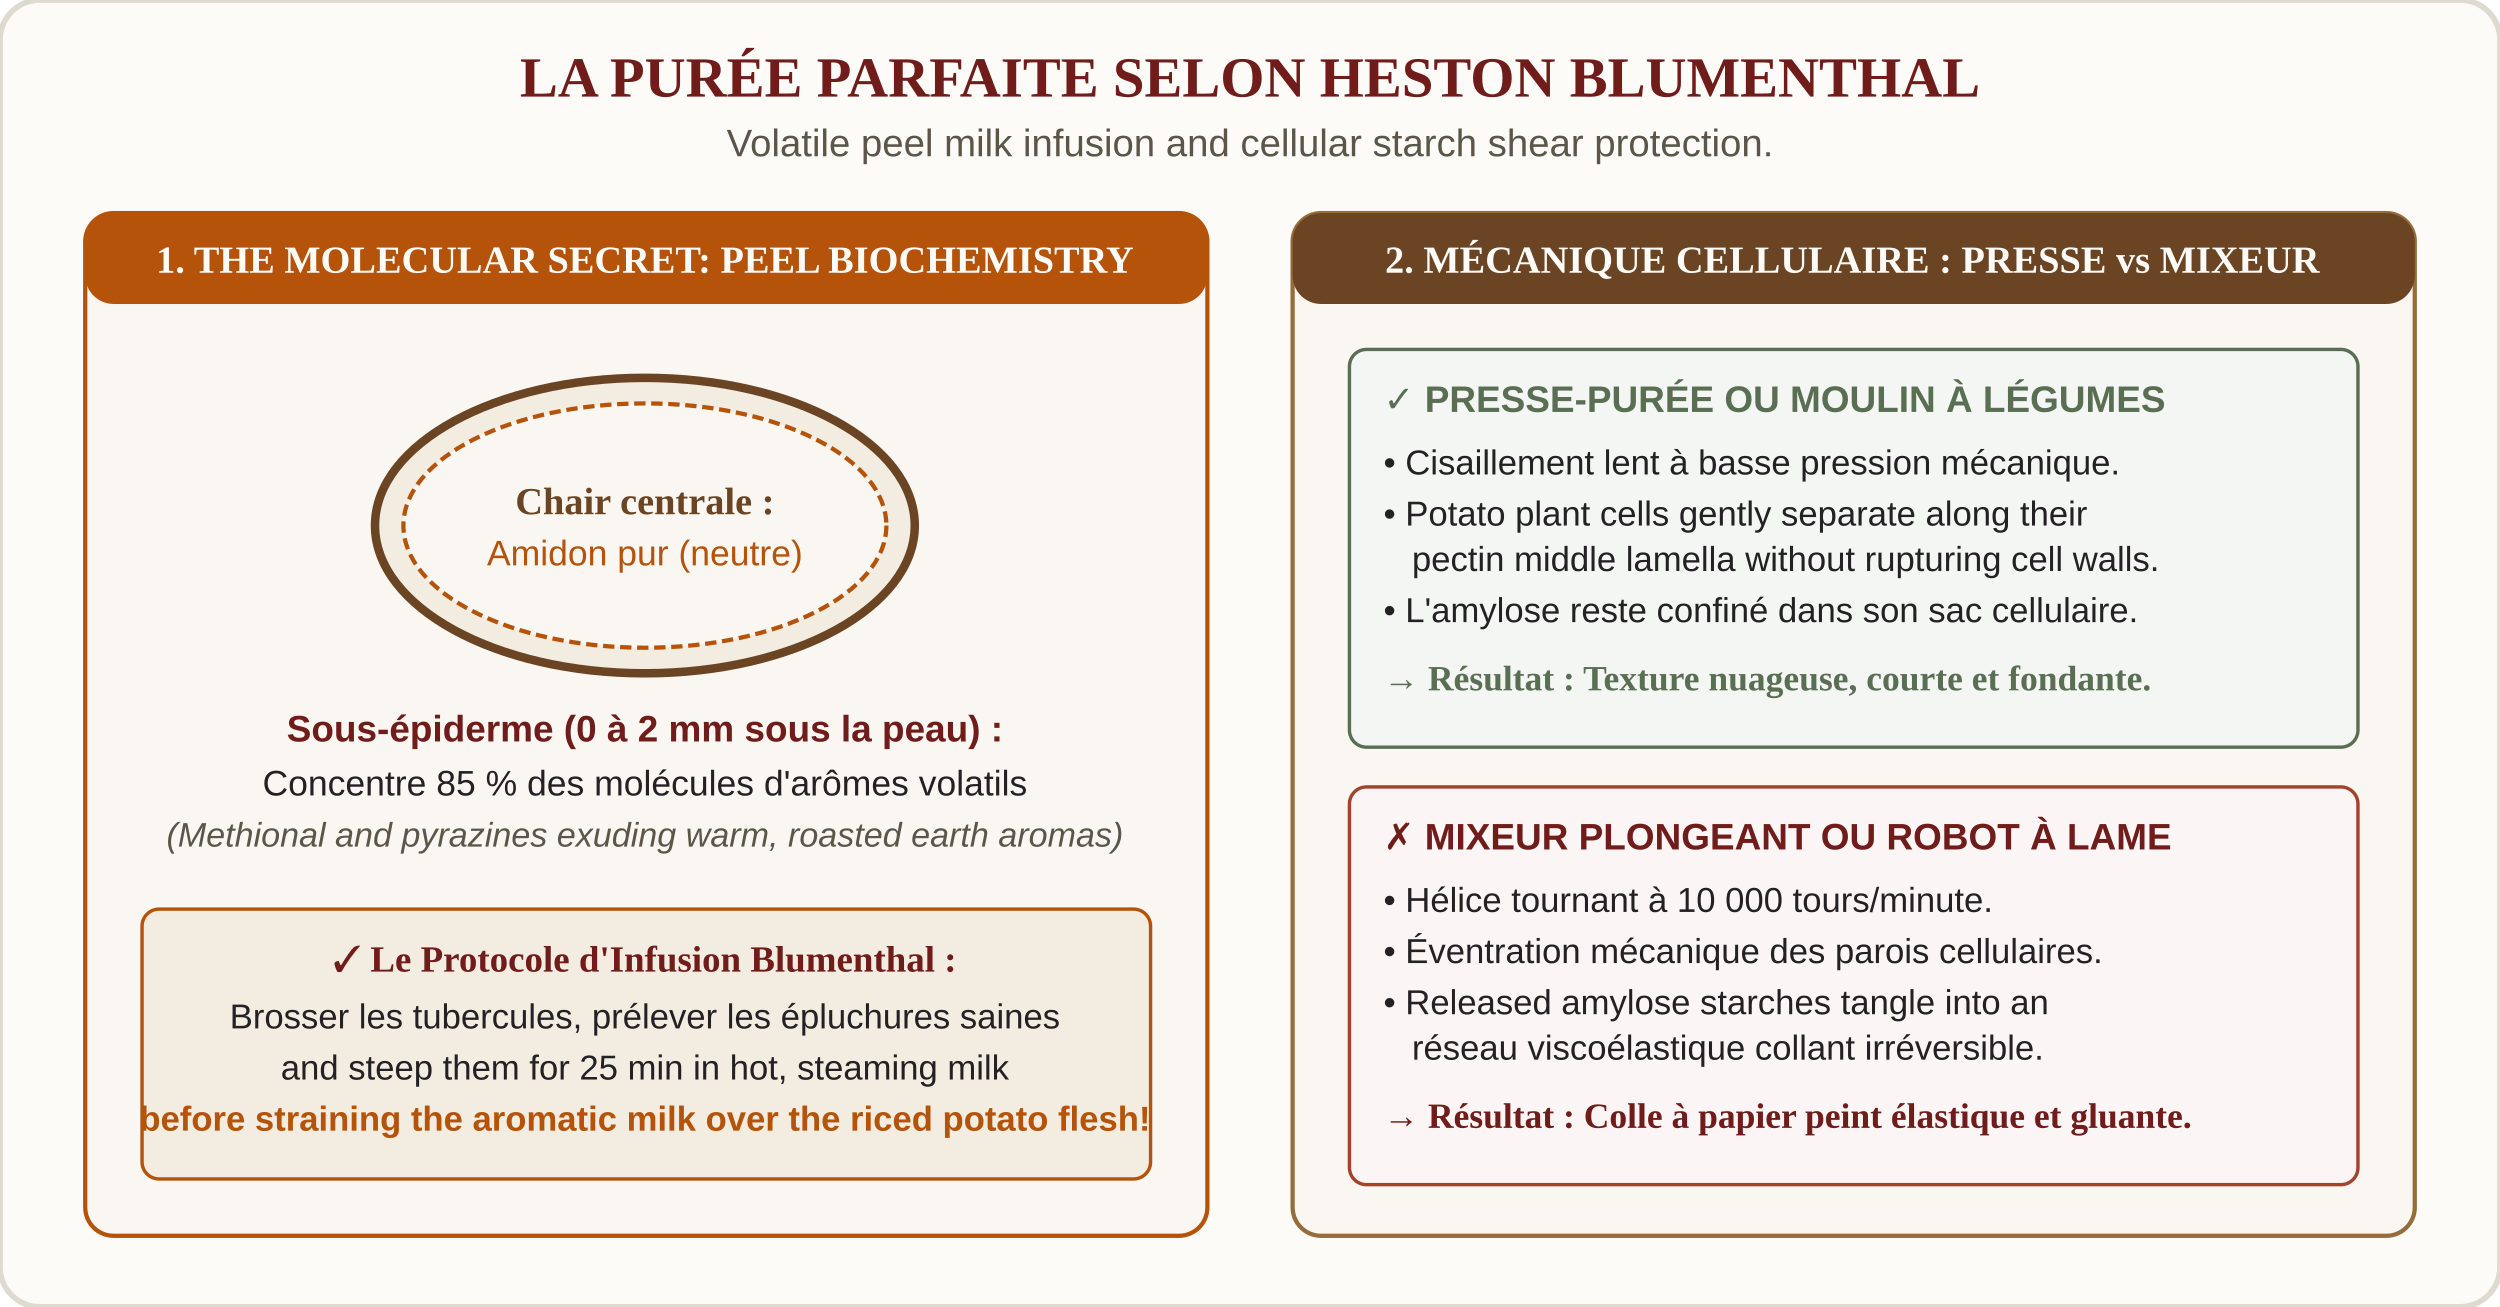
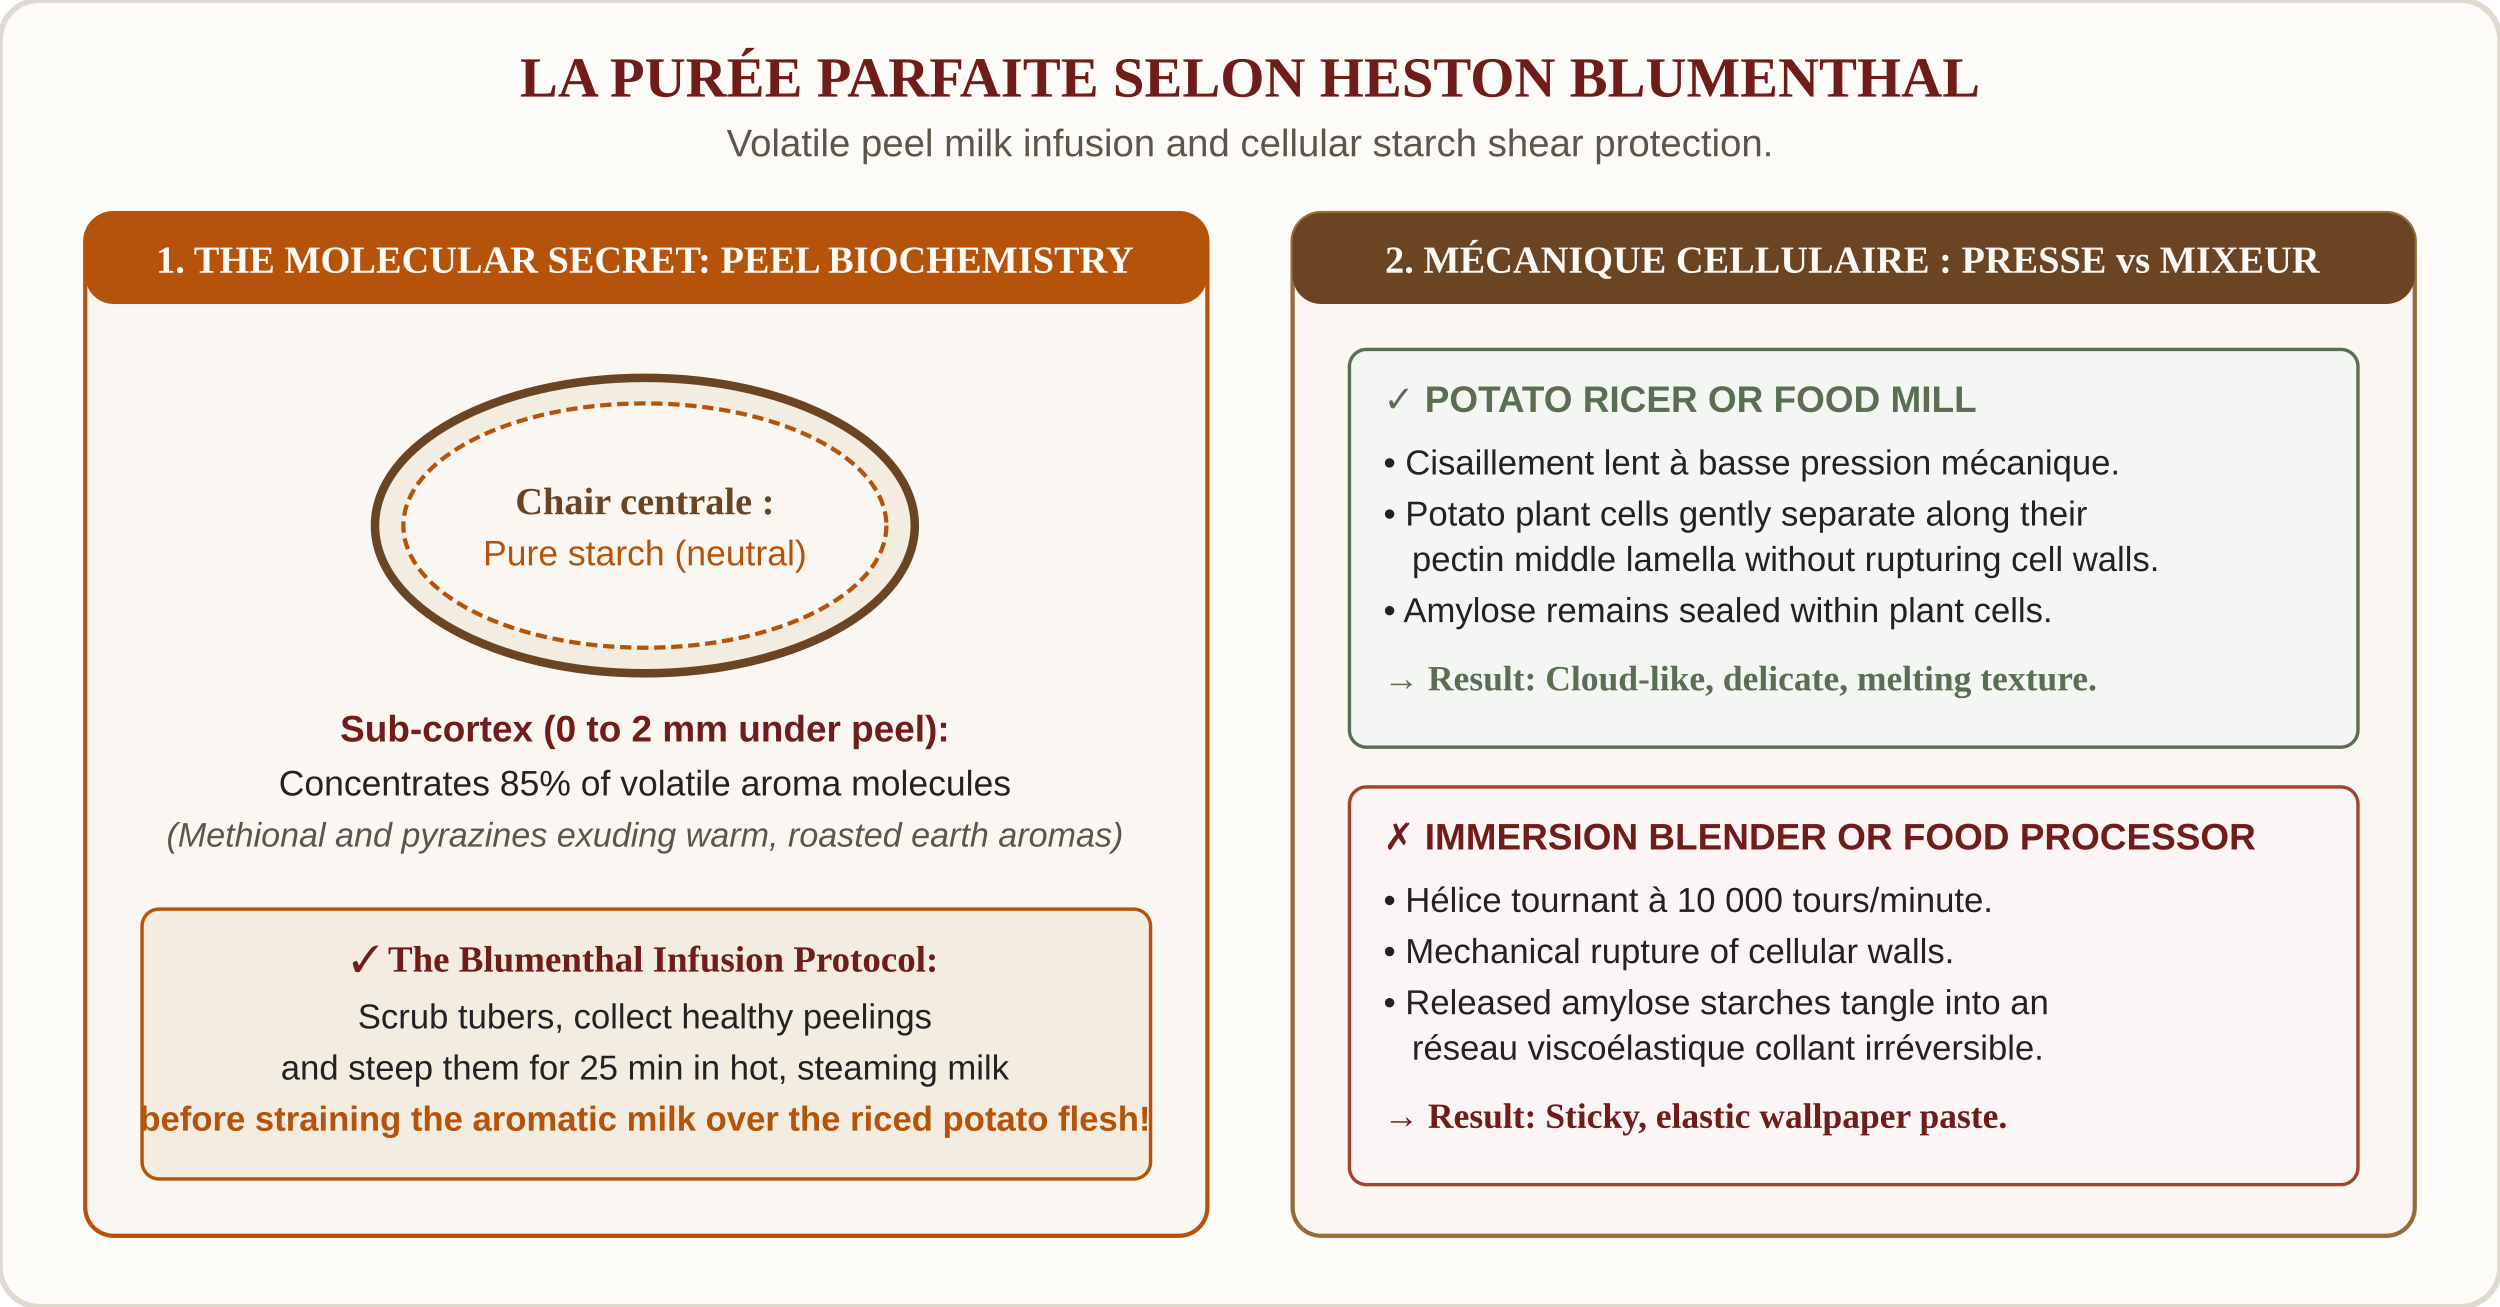
<svg xmlns="http://www.w3.org/2000/svg" viewBox="0 0 880 460" width="100%" height="100%">
  <rect width="880" height="460" rx="14" fill="#FCFBF7" stroke="#DFDACF" stroke-width="2" />
  <text x="440" y="34" font-family="Liberation Serif, Georgia, serif" font-size="20" font-weight="bold" fill="#701C1A" text-anchor="middle">LA PURÉE PARFAITE SELON HESTON BLUMENTHAL</text>
  <text x="440" y="55" font-family="Liberation Sans, Arial, sans-serif" font-size="13.5" fill="#5C5549" text-anchor="middle">Volatile peel milk infusion and cellular starch shear protection.</text>
  <g transform="translate(30, 75)">
    <rect width="395" height="360" rx="10" fill="#FAF7F2" stroke="#B45309" stroke-width="1.5" />
    <rect width="395" height="32" rx="10" fill="#B45309" />
    <text x="197" y="21" font-family="Liberation Serif, Georgia, serif" font-size="13.5" font-weight="bold" fill="#FCFBF7" text-anchor="middle">1. THE MOLECULAR SECRET: PEEL BIOCHEMISTRY</text>
    <ellipse cx="197" cy="110" rx="95" ry="52" fill="#F2ECE1" stroke="#6B4423" stroke-width="3" />
    <ellipse cx="197" cy="110" rx="85" ry="43" fill="#FAF7F2" stroke="#B45309" stroke-width="1.5" stroke-dasharray="4,2" />
    <text x="197" y="106" font-family="Liberation Serif, Georgia, serif" font-size="13.5" font-weight="bold" fill="#6B4423" text-anchor="middle">Chair centrale :</text>
-     <text x="197" y="124" font-family="Liberation Sans, Arial, sans-serif" font-size="12.5" fill="#B45309" text-anchor="middle">Amidon pur (neutre)</text>
-     <text x="197" y="186" font-family="Liberation Sans, Arial, sans-serif" font-size="13.0" font-weight="bold" fill="#701C1A" text-anchor="middle">Sous-épiderme (0 à 2 mm sous la peau) :</text>
-     <text x="197" y="205" font-family="Liberation Sans, Arial, sans-serif" font-size="12.5" fill="#242124" text-anchor="middle">Concentre 85 % des molécules d'arômes volatils</text>
+     <text x="197" y="124" font-family="Liberation Sans, Arial, sans-serif" font-size="12.5" fill="#B45309" text-anchor="middle">Pure starch (neutral)</text>
+     <text x="197" y="186" font-family="Liberation Sans, Arial, sans-serif" font-size="13.0" font-weight="bold" fill="#701C1A" text-anchor="middle">Sub-cortex (0 to 2 mm under peel):</text>
+     <text x="197" y="205" font-family="Liberation Sans, Arial, sans-serif" font-size="12.5" fill="#242124" text-anchor="middle">Concentrates 85% of volatile aroma molecules</text>
    <text x="197" y="223" font-family="Liberation Sans, Arial, sans-serif" font-size="12.0" fill="#5C5549" font-style="italic" text-anchor="middle">(Methional and pyrazines exuding warm, roasted earth aromas)</text>
    <rect x="20" y="245" width="355" height="95" rx="6" fill="#F2ECE1" stroke="#B45309" stroke-width="1.2" />
-     <text x="197" y="267" font-family="Liberation Serif, Georgia, serif" font-size="13.0" font-weight="bold" fill="#701C1A" text-anchor="middle">✓ Le Protocole d'Infusion Blumenthal :</text>
-     <text x="197" y="287" font-family="Liberation Sans, Arial, sans-serif" font-size="12.2" fill="#242124" text-anchor="middle">Brosser les tubercules, prélever les épluchures saines</text>
+     <text x="197" y="267" font-family="Liberation Serif, Georgia, serif" font-size="13.0" font-weight="bold" fill="#701C1A" text-anchor="middle">✓ The Blumenthal Infusion Protocol:</text>
+     <text x="197" y="287" font-family="Liberation Sans, Arial, sans-serif" font-size="12.2" fill="#242124" text-anchor="middle">Scrub tubers, collect healthy peelings</text>
    <text x="197" y="305" font-family="Liberation Sans, Arial, sans-serif" font-size="12.2" fill="#242124" text-anchor="middle">and steep them for 25 min in hot, steaming milk</text>
    <text x="197" y="323" font-family="Liberation Sans, Arial, sans-serif" font-size="12.2" font-weight="bold" fill="#B45309" text-anchor="middle">before straining the aromatic milk over the riced potato flesh!</text>
  </g>
  <g transform="translate(455, 75)">
    <rect width="395" height="360" rx="10" fill="#FAF7F2" stroke="#966C3B" stroke-width="1.5" />
    <rect width="395" height="32" rx="10" fill="#6B4423" />
    <text x="197" y="21" font-family="Liberation Serif, Georgia, serif" font-size="13.5" font-weight="bold" fill="#FCFBF7" text-anchor="middle">2. MÉCANIQUE CELLULAIRE : PRESSE vs MIXEUR</text>
    <rect x="20" y="48" width="355" height="140" rx="6" fill="#F4F6F4" stroke="#5A6E54" stroke-width="1.2" />
-     <text x="32" y="70" font-family="Liberation Sans, Arial, sans-serif" font-size="13.0" font-weight="bold" fill="#5A6E54">✓ PRESSE-PURÉE OU MOULIN À LÉGUMES</text>
+     <text x="32" y="70" font-family="Liberation Sans, Arial, sans-serif" font-size="13.0" font-weight="bold" fill="#5A6E54">✓ POTATO RICER OR FOOD MILL</text>
    <text x="32" y="92" font-family="Liberation Sans, Arial, sans-serif" font-size="12.2" fill="#242124">• Cisaillement lent à basse pression mécanique.</text>
    <text x="32" y="110" font-family="Liberation Sans, Arial, sans-serif" font-size="12.2" fill="#242124">• Potato plant cells gently separate along their</text>
    <text x="42" y="126" font-family="Liberation Sans, Arial, sans-serif" font-size="12.2" fill="#242124">pectin middle lamella without rupturing cell walls.</text>
-     <text x="32" y="144" font-family="Liberation Sans, Arial, sans-serif" font-size="12.2" fill="#242124">• L'amylose reste confiné dans son sac cellulaire.</text>
-     <text x="32" y="168" font-family="Liberation Serif, Georgia, serif" font-size="12.5" font-weight="bold" fill="#5A6E54">→ Résultat : Texture nuageuse, courte et fondante.</text>
+     <text x="32" y="144" font-family="Liberation Sans, Arial, sans-serif" font-size="12.2" fill="#242124">• Amylose remains sealed within plant cells.</text>
+     <text x="32" y="168" font-family="Liberation Serif, Georgia, serif" font-size="12.5" font-weight="bold" fill="#5A6E54">→ Result: Cloud-like, delicate, melting texture.</text>
    <rect x="20" y="202" width="355" height="140" rx="6" fill="#FBF6F5" stroke="#A3432B" stroke-width="1.2" />
-     <text x="32" y="224" font-family="Liberation Sans, Arial, sans-serif" font-size="13.0" font-weight="bold" fill="#701C1A">✗ MIXEUR PLONGEANT OU ROBOT À LAME</text>
+     <text x="32" y="224" font-family="Liberation Sans, Arial, sans-serif" font-size="13.0" font-weight="bold" fill="#701C1A">✗ IMMERSION BLENDER OR FOOD PROCESSOR</text>
    <text x="32" y="246" font-family="Liberation Sans, Arial, sans-serif" font-size="12.2" fill="#242124">• Hélice tournant à 10 000 tours/minute.</text>
-     <text x="32" y="264" font-family="Liberation Sans, Arial, sans-serif" font-size="12.2" fill="#242124">• Éventration mécanique des parois cellulaires.</text>
+     <text x="32" y="264" font-family="Liberation Sans, Arial, sans-serif" font-size="12.2" fill="#242124">• Mechanical rupture of cellular walls.</text>
    <text x="32" y="282" font-family="Liberation Sans, Arial, sans-serif" font-size="12.2" fill="#242124">• Released amylose starches tangle into an</text>
    <text x="42" y="298" font-family="Liberation Sans, Arial, sans-serif" font-size="12.2" fill="#242124">réseau viscoélastique collant irréversible.</text>
-     <text x="32" y="322" font-family="Liberation Serif, Georgia, serif" font-size="12.5" font-weight="bold" fill="#701C1A">→ Résultat : Colle à papier peint élastique et gluante.</text>
+     <text x="32" y="322" font-family="Liberation Serif, Georgia, serif" font-size="12.5" font-weight="bold" fill="#701C1A">→ Result: Sticky, elastic wallpaper paste.</text>
  </g>
</svg>
